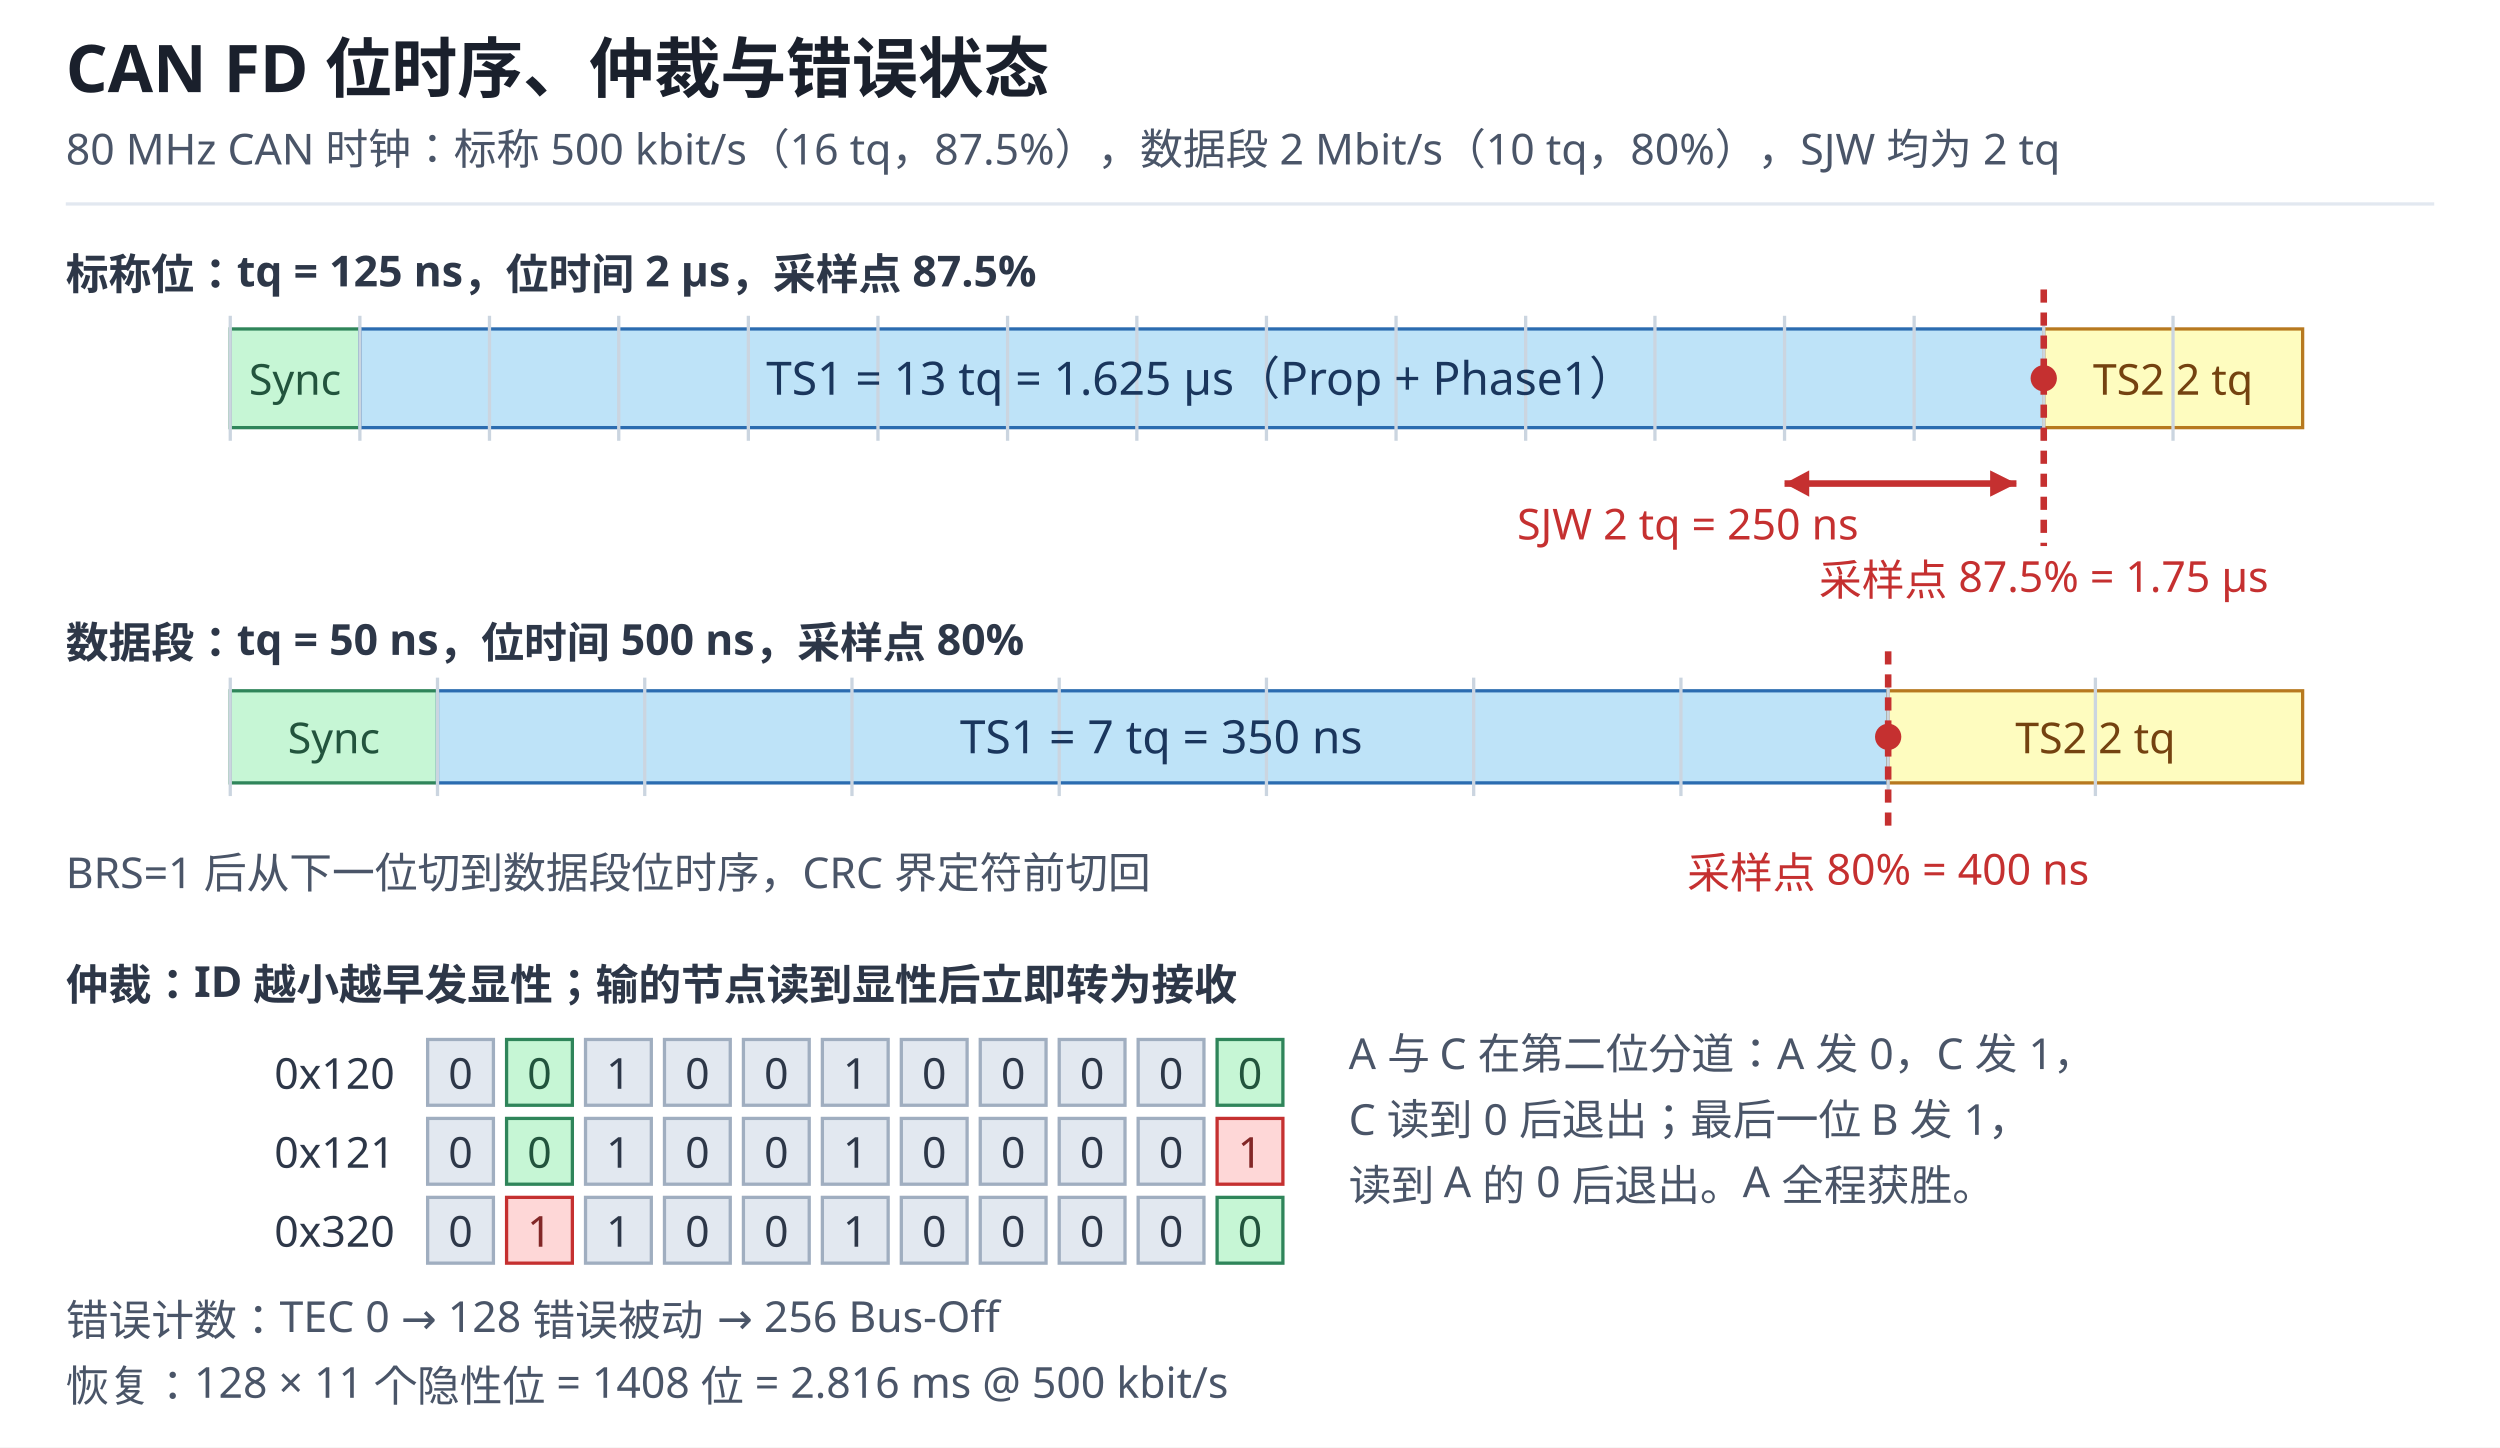
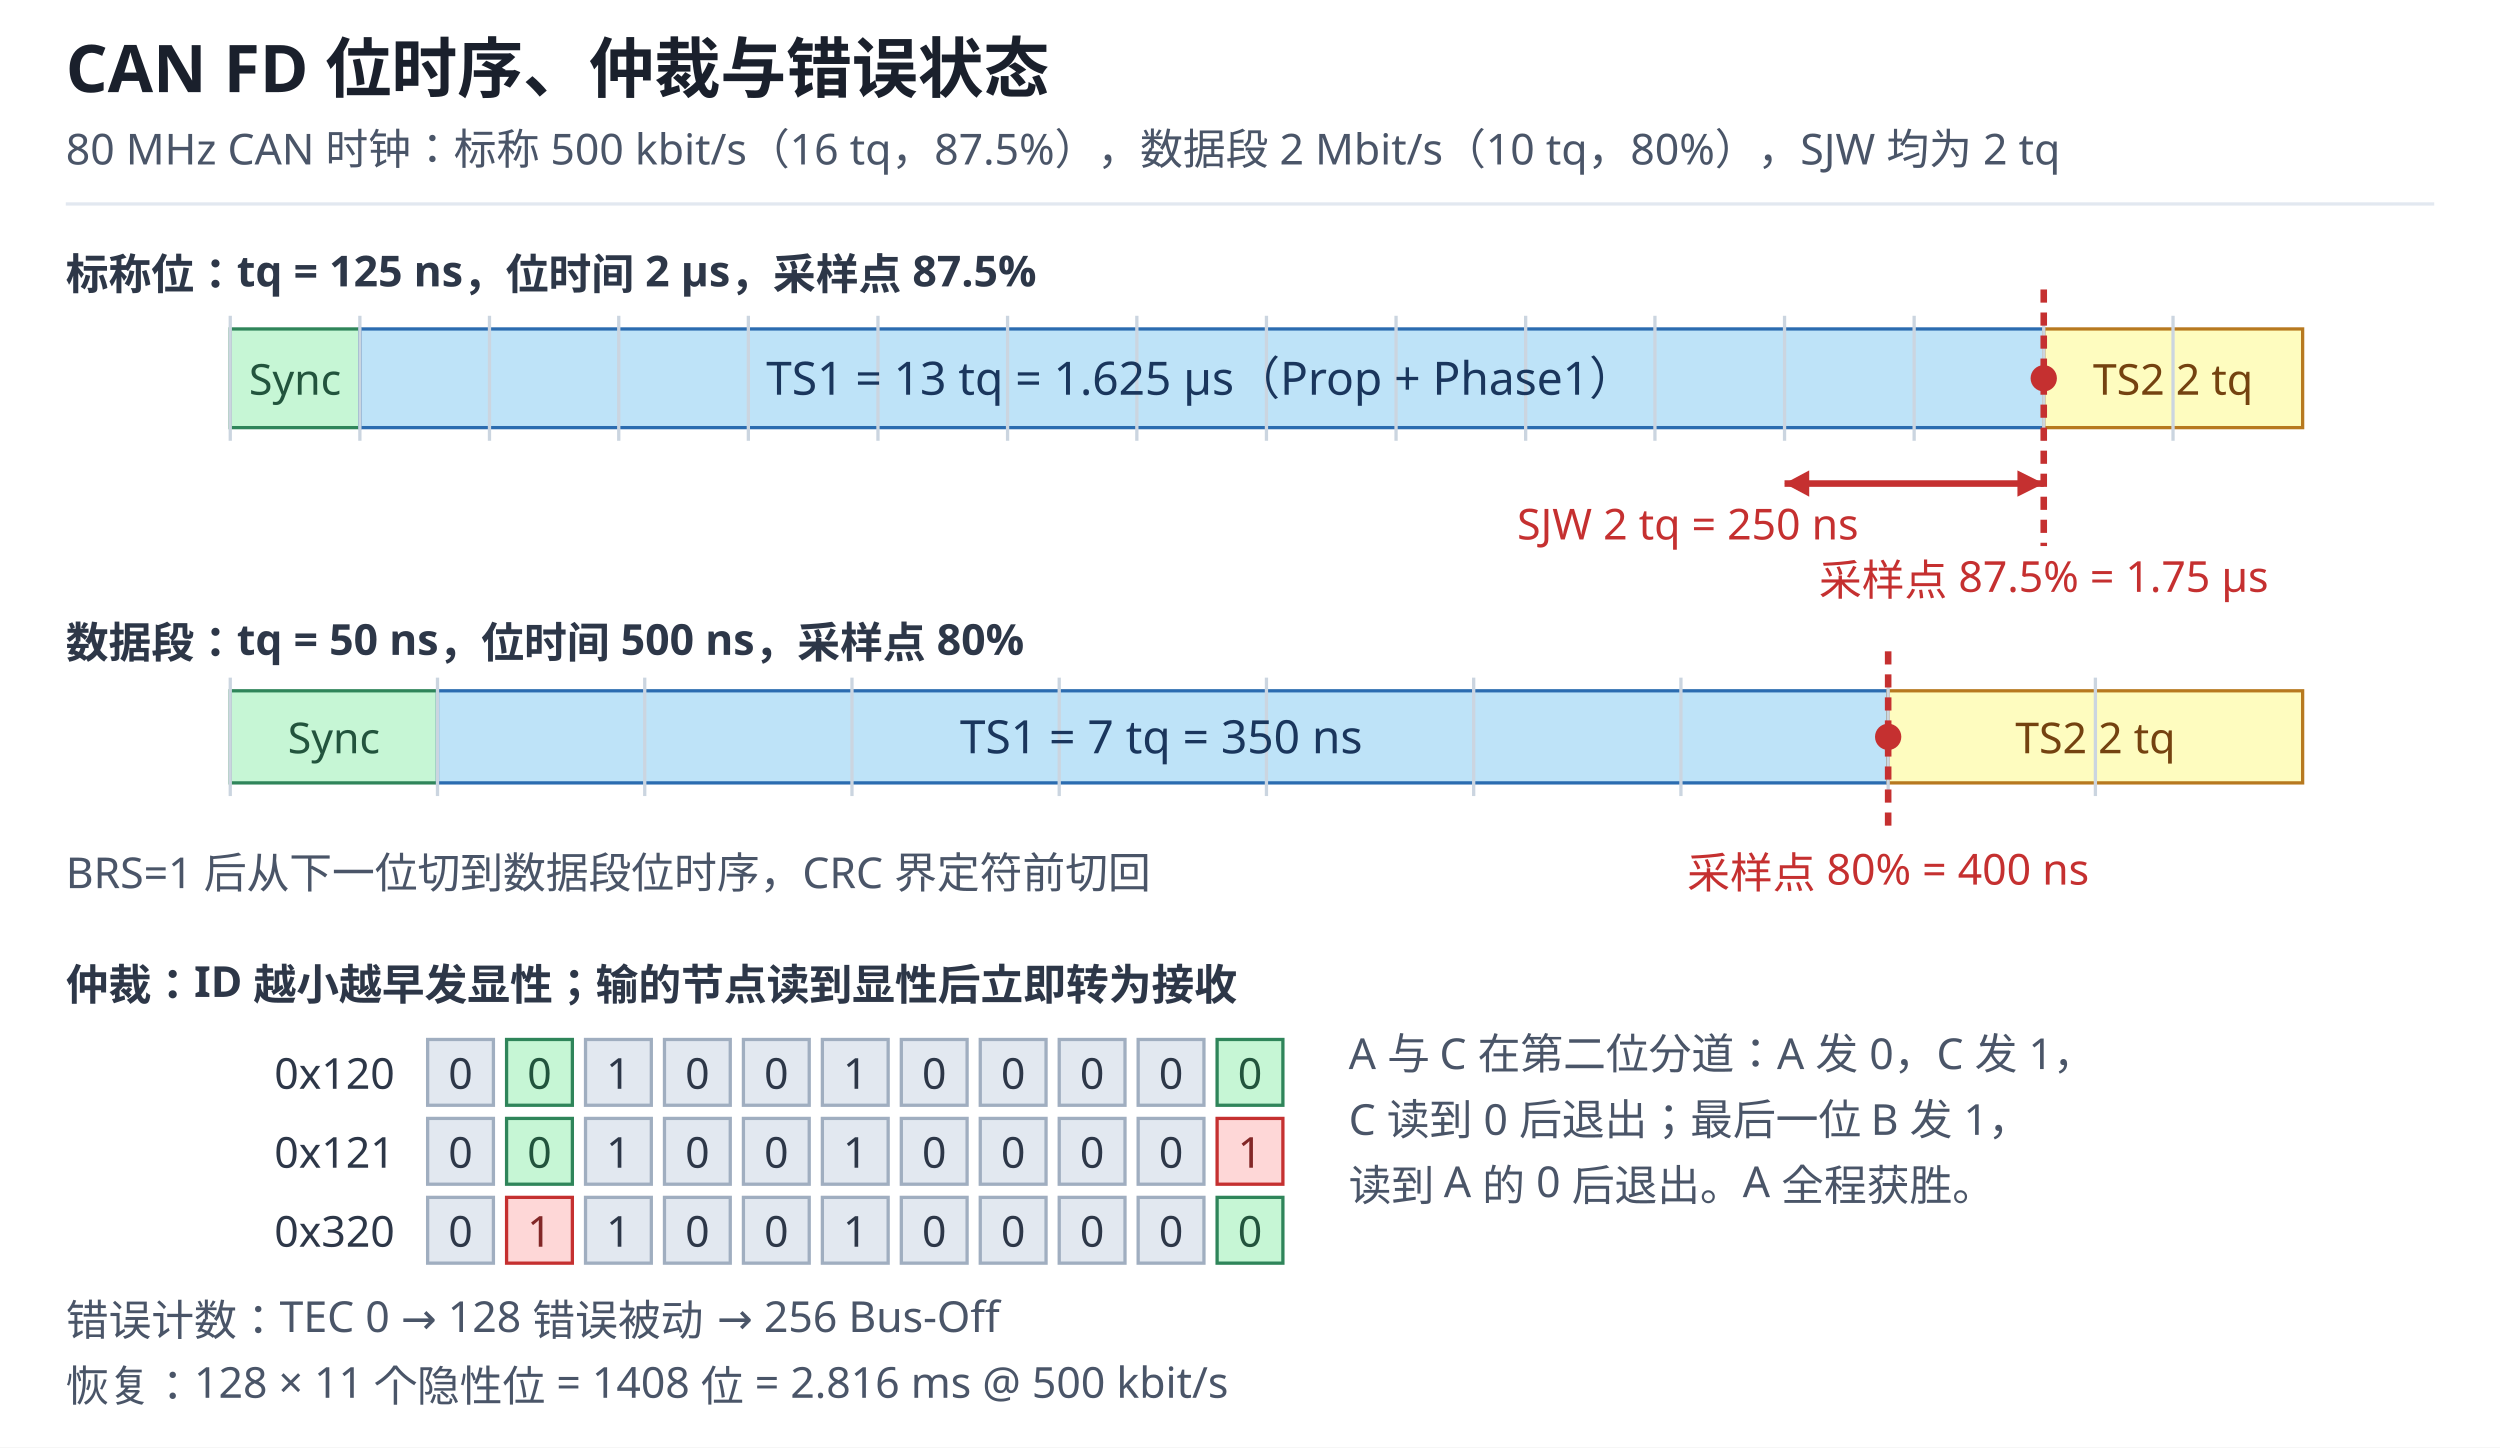
<svg xmlns="http://www.w3.org/2000/svg" viewBox="0 0 760 440">
  <rect width="760" height="440" fill="#ffffff" />
  <g font-family="'Noto Sans SC','Microsoft YaHei',sans-serif">
    <text x="20" y="28" font-size="20" font-weight="700" fill="#1a202c">CAN FD 位时序、仲裁与错误状态</text>
    <text x="20" y="50" font-size="13" fill="#4a5568">80 MHz CAN 时钟：标称 500 kbit/s（16 tq，87.5%），数据段 2 Mbit/s（10 tq，80%），SJW 均为 2 tq</text>
    <line x1="20" y1="62" x2="740" y2="62" stroke="#e2e8f0" />
    <text x="20" y="88" font-size="13" font-weight="700" fill="#2d3748">标称位：tq = 125 ns，位时间 2 µs，采样点 87.5%</text>
    <rect x="70" y="100" width="39.4" height="30" fill="#c6f6d5" stroke="#2f855a" />
    <rect x="109.4" y="100" width="511.9" height="30" fill="#bee3f8" stroke="#2b6cb0" />
    <rect x="621.3" y="100" width="78.7" height="30" fill="#fefcbf" stroke="#b7791f" />
    <line x1="70" y1="96" x2="70" y2="134" stroke="#cbd5e0" />
    <line x1="109.4" y1="96" x2="109.4" y2="134" stroke="#cbd5e0" />
    <line x1="148.8" y1="96" x2="148.8" y2="134" stroke="#cbd5e0" />
    <line x1="188.1" y1="96" x2="188.1" y2="134" stroke="#cbd5e0" />
    <line x1="227.5" y1="96" x2="227.5" y2="134" stroke="#cbd5e0" />
    <line x1="266.9" y1="96" x2="266.9" y2="134" stroke="#cbd5e0" />
    <line x1="306.3" y1="96" x2="306.3" y2="134" stroke="#cbd5e0" />
    <line x1="345.6" y1="96" x2="345.6" y2="134" stroke="#cbd5e0" />
    <line x1="385.0" y1="96" x2="385.0" y2="134" stroke="#cbd5e0" />
    <line x1="424.4" y1="96" x2="424.4" y2="134" stroke="#cbd5e0" />
    <line x1="463.8" y1="96" x2="463.8" y2="134" stroke="#cbd5e0" />
    <line x1="503.1" y1="96" x2="503.1" y2="134" stroke="#cbd5e0" />
    <line x1="542.5" y1="96" x2="542.5" y2="134" stroke="#cbd5e0" />
    <line x1="581.9" y1="96" x2="581.9" y2="134" stroke="#cbd5e0" />
    <line x1="621.3" y1="96" x2="621.3" y2="134" stroke="#cbd5e0" />
    <line x1="660.6" y1="96" x2="660.6" y2="134" stroke="#cbd5e0" />
    <text x="89.7" y="120" font-size="13" fill="#22543d" text-anchor="middle">Sync</text>
    <text x="365" y="120" font-size="14" fill="#1a365d" text-anchor="middle">TS1 = 13 tq = 1.625 µs（Prop + Phase1）</text>
    <text x="660.6" y="120" font-size="13" fill="#744210" text-anchor="middle">TS2 2 tq</text>
    <line x1="621.3" y1="88" x2="621.3" y2="166" stroke="#c53030" stroke-width="2" stroke-dasharray="4 3" />
    <circle cx="621.3" cy="115" r="4" fill="#c53030" />
-     <line x1="542.5" y1="147" x2="613" y2="147" stroke="#c53030" stroke-width="2" />
+     <line x1="542.5" y1="147" x2="621.3" y2="147" stroke="#c53030" stroke-width="2" />
    <polygon points="542.5,147 550,143 550,151" fill="#c53030" />
-     <polygon points="613,147 605,143 605,151" fill="#c53030" />
+     <polygon points="621.3,147 613.3,143 613.3,151" fill="#c53030" />
    <text x="565" y="164" font-size="13" fill="#c53030" text-anchor="end">SJW 2 tq = 250 ns</text>
    <text x="621.3" y="181" font-size="13" fill="#c53030" text-anchor="middle">采样点 87.5% = 1.75 µs</text>
    <text x="20" y="200" font-size="13" font-weight="700" fill="#2d3748">数据段：tq = 50 ns，位时间 500 ns，采样点 80%</text>
    <rect x="70" y="210" width="63" height="28" fill="#c6f6d5" stroke="#2f855a" />
    <rect x="133" y="210" width="441" height="28" fill="#bee3f8" stroke="#2b6cb0" />
    <rect x="574" y="210" width="126" height="28" fill="#fefcbf" stroke="#b7791f" />
    <line x1="70" y1="206" x2="70" y2="242" stroke="#cbd5e0" />
    <line x1="133" y1="206" x2="133" y2="242" stroke="#cbd5e0" />
    <line x1="196" y1="206" x2="196" y2="242" stroke="#cbd5e0" />
    <line x1="259" y1="206" x2="259" y2="242" stroke="#cbd5e0" />
    <line x1="322" y1="206" x2="322" y2="242" stroke="#cbd5e0" />
    <line x1="385" y1="206" x2="385" y2="242" stroke="#cbd5e0" />
    <line x1="448" y1="206" x2="448" y2="242" stroke="#cbd5e0" />
    <line x1="511" y1="206" x2="511" y2="242" stroke="#cbd5e0" />
    <line x1="574" y1="206" x2="574" y2="242" stroke="#cbd5e0" />
    <line x1="637" y1="206" x2="637" y2="242" stroke="#cbd5e0" />
    <text x="101.5" y="229" font-size="13" fill="#22543d" text-anchor="middle">Sync</text>
    <text x="353" y="229" font-size="14" fill="#1a365d" text-anchor="middle">TS1 = 7 tq = 350 ns</text>
    <text x="637" y="229" font-size="13" fill="#744210" text-anchor="middle">TS2 2 tq</text>
    <line x1="574" y1="198" x2="574" y2="254" stroke="#c53030" stroke-width="2" stroke-dasharray="4 3" />
    <circle cx="574" cy="224" r="4" fill="#c53030" />
    <text x="574" y="270" font-size="13" fill="#c53030" text-anchor="middle">采样点 80% = 400 ns</text>
    <text x="20" y="270" font-size="13" fill="#4a5568">BRS=1 后从下一位切到数据段位时序，CRC 界定符前切回</text>
    <text x="20" y="304" font-size="13" font-weight="700" fill="#2d3748">仲裁：ID 越小越早发显性；输的节点读到显性后立即转为接收</text>
    <text x="120" y="331" font-size="13" fill="#2d3748" text-anchor="end">0x120</text>
    <text x="120" y="355" font-size="13" fill="#2d3748" text-anchor="end">0x121</text>
    <text x="120" y="379" font-size="13" fill="#2d3748" text-anchor="end">0x320</text>
    <rect x="130" y="316" width="20" height="20" fill="#e2e8f0" stroke="#a0aec0" />
    <text x="140" y="331" font-size="13" text-anchor="middle" fill="#2d3748">0</text>
    <rect x="154" y="316" width="20" height="20" fill="#c6f6d5" stroke="#2f855a" />
    <text x="164" y="331" font-size="13" text-anchor="middle" fill="#22543d">0</text>
    <rect x="178" y="316" width="20" height="20" fill="#e2e8f0" stroke="#a0aec0" />
    <text x="188" y="331" font-size="13" text-anchor="middle" fill="#2d3748">1</text>
    <rect x="202" y="316" width="20" height="20" fill="#e2e8f0" stroke="#a0aec0" />
    <text x="212" y="331" font-size="13" text-anchor="middle" fill="#2d3748">0</text>
    <rect x="226" y="316" width="20" height="20" fill="#e2e8f0" stroke="#a0aec0" />
    <text x="236" y="331" font-size="13" text-anchor="middle" fill="#2d3748">0</text>
    <rect x="250" y="316" width="20" height="20" fill="#e2e8f0" stroke="#a0aec0" />
    <text x="260" y="331" font-size="13" text-anchor="middle" fill="#2d3748">1</text>
    <rect x="274" y="316" width="20" height="20" fill="#e2e8f0" stroke="#a0aec0" />
    <text x="284" y="331" font-size="13" text-anchor="middle" fill="#2d3748">0</text>
    <rect x="298" y="316" width="20" height="20" fill="#e2e8f0" stroke="#a0aec0" />
    <text x="308" y="331" font-size="13" text-anchor="middle" fill="#2d3748">0</text>
    <rect x="322" y="316" width="20" height="20" fill="#e2e8f0" stroke="#a0aec0" />
    <text x="332" y="331" font-size="13" text-anchor="middle" fill="#2d3748">0</text>
    <rect x="346" y="316" width="20" height="20" fill="#e2e8f0" stroke="#a0aec0" />
    <text x="356" y="331" font-size="13" text-anchor="middle" fill="#2d3748">0</text>
    <rect x="370" y="316" width="20" height="20" fill="#c6f6d5" stroke="#2f855a" />
    <text x="380" y="331" font-size="13" text-anchor="middle" fill="#22543d">0</text>
    <rect x="130" y="340" width="20" height="20" fill="#e2e8f0" stroke="#a0aec0" />
    <text x="140" y="355" font-size="13" text-anchor="middle" fill="#2d3748">0</text>
    <rect x="154" y="340" width="20" height="20" fill="#c6f6d5" stroke="#2f855a" />
    <text x="164" y="355" font-size="13" text-anchor="middle" fill="#22543d">0</text>
    <rect x="178" y="340" width="20" height="20" fill="#e2e8f0" stroke="#a0aec0" />
    <text x="188" y="355" font-size="13" text-anchor="middle" fill="#2d3748">1</text>
    <rect x="202" y="340" width="20" height="20" fill="#e2e8f0" stroke="#a0aec0" />
    <text x="212" y="355" font-size="13" text-anchor="middle" fill="#2d3748">0</text>
    <rect x="226" y="340" width="20" height="20" fill="#e2e8f0" stroke="#a0aec0" />
    <text x="236" y="355" font-size="13" text-anchor="middle" fill="#2d3748">0</text>
    <rect x="250" y="340" width="20" height="20" fill="#e2e8f0" stroke="#a0aec0" />
    <text x="260" y="355" font-size="13" text-anchor="middle" fill="#2d3748">1</text>
    <rect x="274" y="340" width="20" height="20" fill="#e2e8f0" stroke="#a0aec0" />
    <text x="284" y="355" font-size="13" text-anchor="middle" fill="#2d3748">0</text>
    <rect x="298" y="340" width="20" height="20" fill="#e2e8f0" stroke="#a0aec0" />
    <text x="308" y="355" font-size="13" text-anchor="middle" fill="#2d3748">0</text>
    <rect x="322" y="340" width="20" height="20" fill="#e2e8f0" stroke="#a0aec0" />
    <text x="332" y="355" font-size="13" text-anchor="middle" fill="#2d3748">0</text>
    <rect x="346" y="340" width="20" height="20" fill="#e2e8f0" stroke="#a0aec0" />
    <text x="356" y="355" font-size="13" text-anchor="middle" fill="#2d3748">0</text>
    <rect x="370" y="340" width="20" height="20" fill="#fed7d7" stroke="#c53030" />
    <text x="380" y="355" font-size="13" text-anchor="middle" fill="#822727">1</text>
    <rect x="130" y="364" width="20" height="20" fill="#e2e8f0" stroke="#a0aec0" />
    <text x="140" y="379" font-size="13" text-anchor="middle" fill="#2d3748">0</text>
    <rect x="154" y="364" width="20" height="20" fill="#fed7d7" stroke="#c53030" />
    <text x="164" y="379" font-size="13" text-anchor="middle" fill="#822727">1</text>
    <rect x="178" y="364" width="20" height="20" fill="#e2e8f0" stroke="#a0aec0" />
    <text x="188" y="379" font-size="13" text-anchor="middle" fill="#2d3748">1</text>
    <rect x="202" y="364" width="20" height="20" fill="#e2e8f0" stroke="#a0aec0" />
    <text x="212" y="379" font-size="13" text-anchor="middle" fill="#2d3748">0</text>
    <rect x="226" y="364" width="20" height="20" fill="#e2e8f0" stroke="#a0aec0" />
    <text x="236" y="379" font-size="13" text-anchor="middle" fill="#2d3748">0</text>
    <rect x="250" y="364" width="20" height="20" fill="#e2e8f0" stroke="#a0aec0" />
    <text x="260" y="379" font-size="13" text-anchor="middle" fill="#2d3748">1</text>
    <rect x="274" y="364" width="20" height="20" fill="#e2e8f0" stroke="#a0aec0" />
    <text x="284" y="379" font-size="13" text-anchor="middle" fill="#2d3748">0</text>
    <rect x="298" y="364" width="20" height="20" fill="#e2e8f0" stroke="#a0aec0" />
    <text x="308" y="379" font-size="13" text-anchor="middle" fill="#2d3748">0</text>
    <rect x="322" y="364" width="20" height="20" fill="#e2e8f0" stroke="#a0aec0" />
    <text x="332" y="379" font-size="13" text-anchor="middle" fill="#2d3748">0</text>
    <rect x="346" y="364" width="20" height="20" fill="#e2e8f0" stroke="#a0aec0" />
    <text x="356" y="379" font-size="13" text-anchor="middle" fill="#2d3748">0</text>
    <rect x="370" y="364" width="20" height="20" fill="#c6f6d5" stroke="#2f855a" />
    <text x="380" y="379" font-size="13" text-anchor="middle" fill="#22543d">0</text>
    <text x="410" y="325" font-size="13" fill="#4a5568">A 与 C 在第二位分道：A 发 0，C 发 1，</text>
    <text x="410" y="345" font-size="13" fill="#4a5568">C 读到 0 后退出；最后一位 B 发 1，</text>
    <text x="410" y="365" font-size="13" fill="#4a5568">读到 A 的 0 后退出。A 全程获胜。</text>
    <text x="20" y="406" font-size="13" fill="#4a5568">错误计数：TEC 0 → 128 错误被动 → 256 Bus-Off</text>
    <text x="20" y="426" font-size="13" fill="#4a5568">恢复：128 × 11 个隐性位 = 1408 位 = 2.816 ms @ 500 kbit/s</text>
  </g>
</svg>
